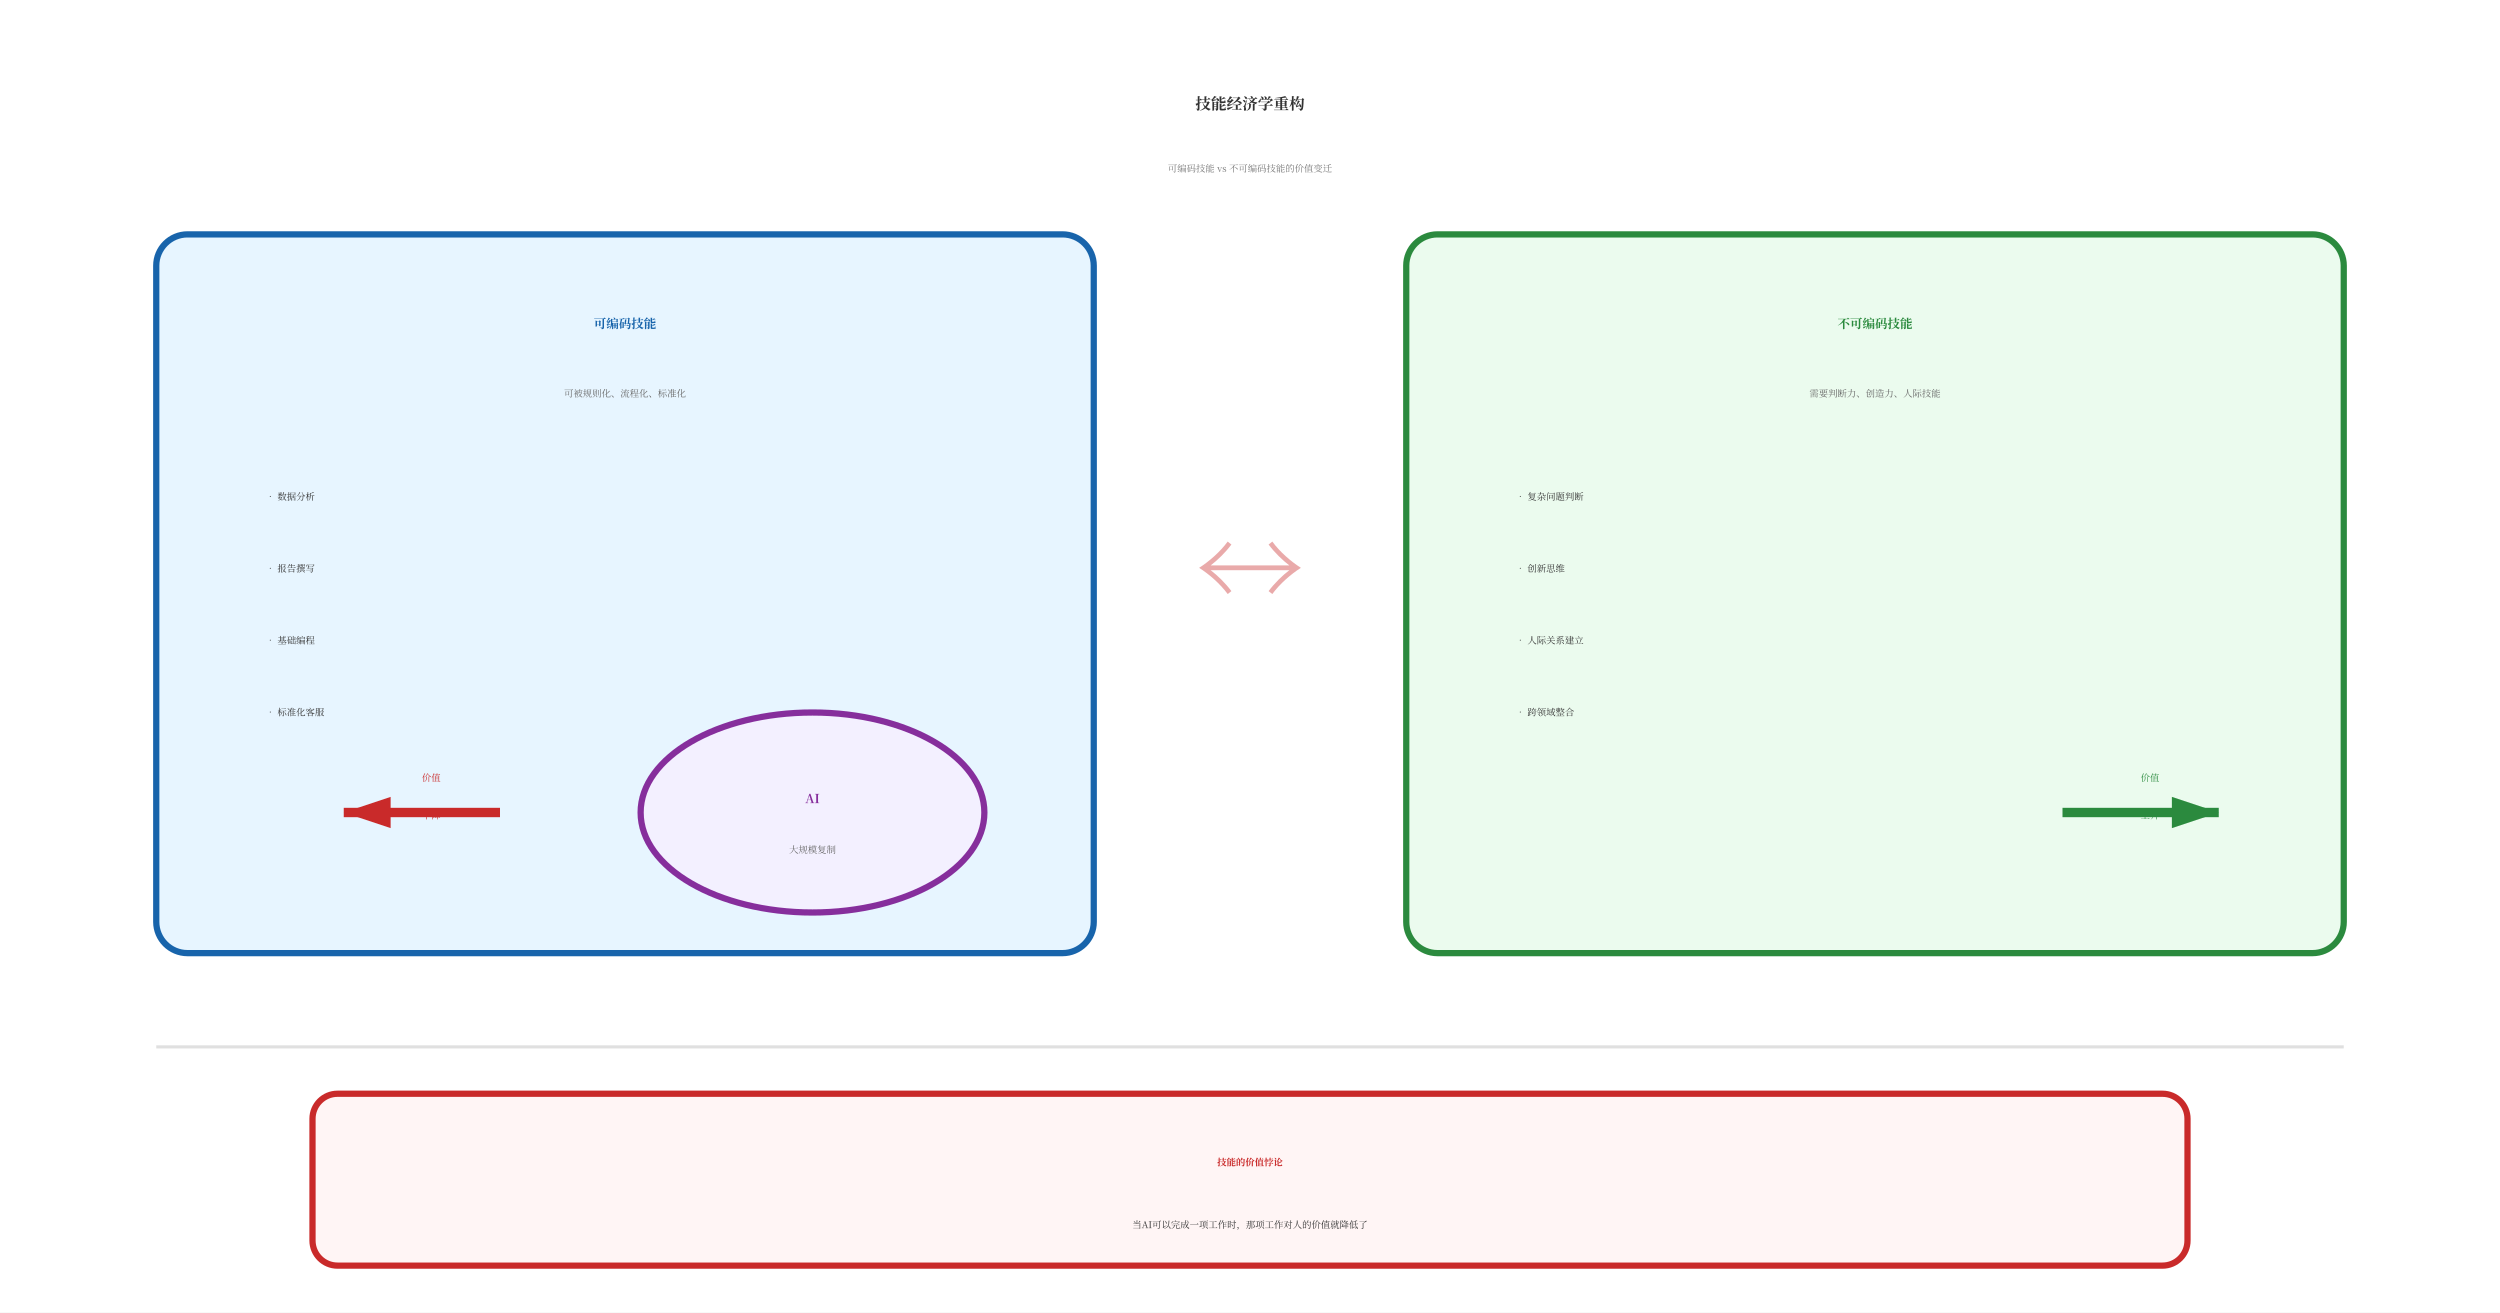
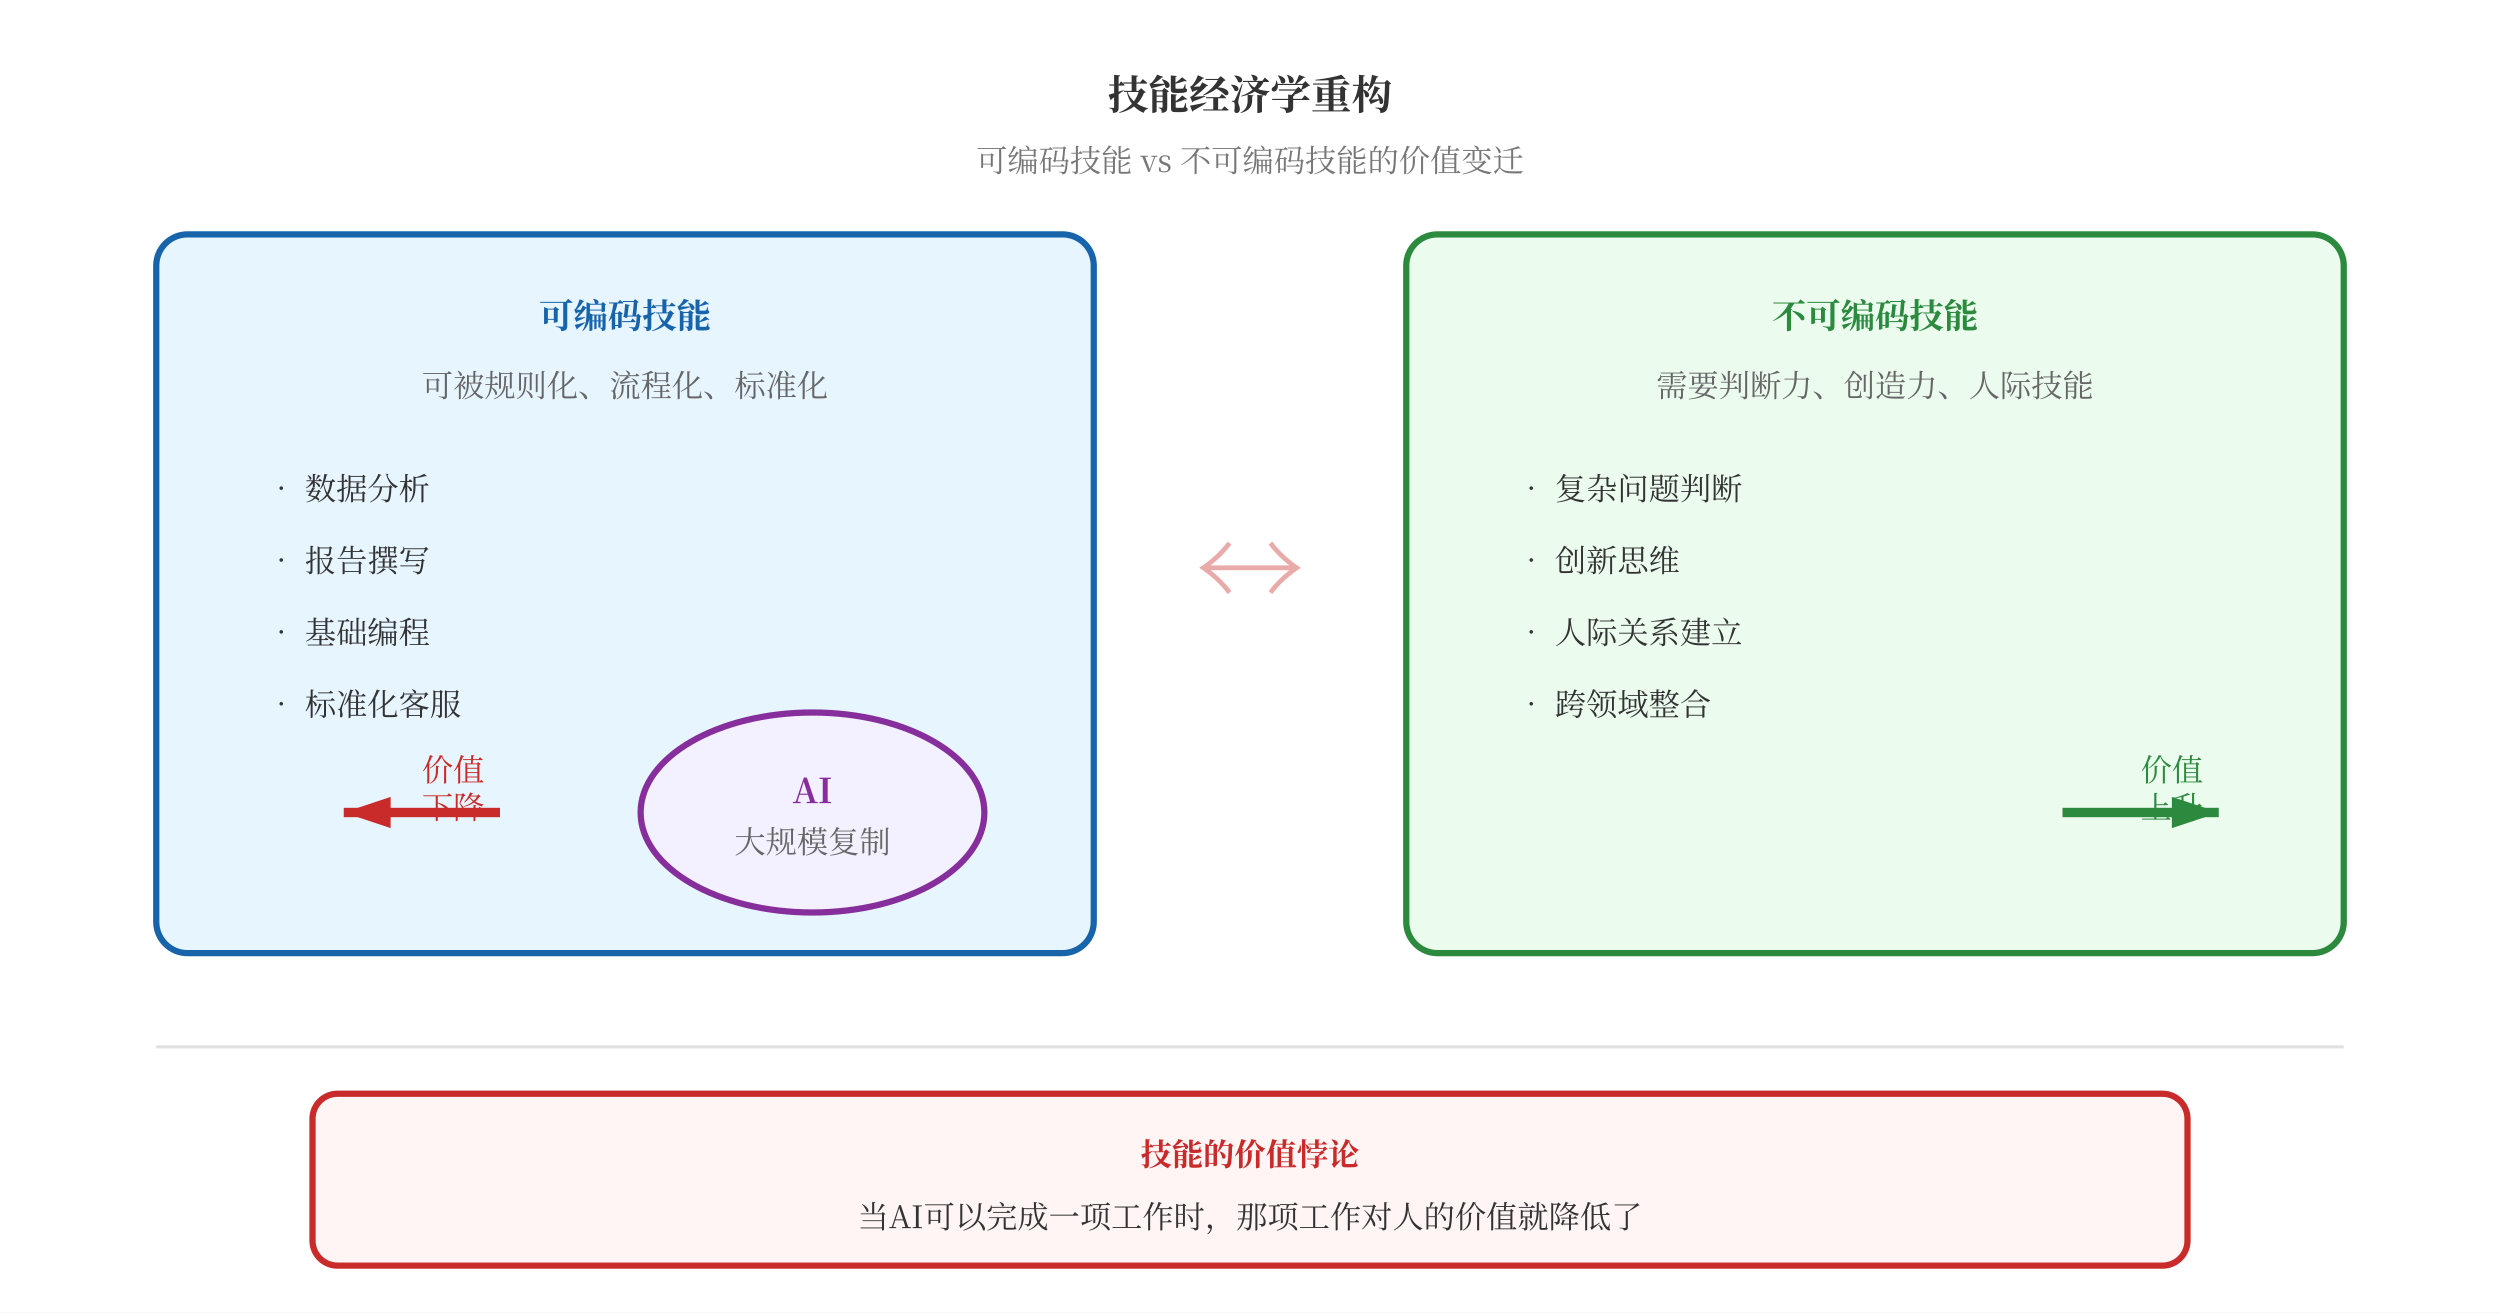
<svg xmlns="http://www.w3.org/2000/svg" viewBox="0 0 800 420" style="font-family: 'Noto Serif CJK SC', serif; background: #fefefe;">
  <rect width="800" height="420" fill="white" />
-   <text x="400" y="35" text-anchor="middle" font-size="5" font-weight="bold" fill="#333">技能经济学重构</text>
-   <text x="400" y="55" text-anchor="middle" font-size="3" fill="#777">可编码技能 vs 不可编码技能的价值变迁</text>
+   <text x="400" y="35" text-anchor="middle" font-size="13" font-weight="bold" fill="#333">技能经济学重构</text>
+   <text x="400" y="55" text-anchor="middle" font-size="10" fill="#777">可编码技能 vs 不可编码技能的价值变迁</text>
  <rect x="50" y="75" width="300" height="230" rx="10" fill="#e7f5ff" stroke="#1864ab" stroke-width="2" />
-   <text x="200" y="105" text-anchor="middle" font-size="4" font-weight="bold" fill="#1864ab">可编码技能</text>
-   <text x="200" y="127" text-anchor="middle" font-size="3" fill="#666">可被规则化、流程化、标准化</text>
-   <text x="85" y="160" font-size="3" fill="#333">• 数据分析</text>
-   <text x="85" y="183" font-size="3" fill="#333">• 报告撰写</text>
-   <text x="85" y="206" font-size="3" fill="#333">• 基础编程</text>
-   <text x="85" y="229" font-size="3" fill="#333">• 标准化客服</text>
+   <text x="200" y="105" text-anchor="middle" font-size="11" font-weight="bold" fill="#1864ab">可编码技能</text>
+   <text x="200" y="127" text-anchor="middle" font-size="10" fill="#666">可被规则化、流程化、标准化</text>
+   <text x="85" y="160" font-size="10" fill="#333">• 数据分析</text>
+   <text x="85" y="183" font-size="10" fill="#333">• 报告撰写</text>
+   <text x="85" y="206" font-size="10" fill="#333">• 基础编程</text>
+   <text x="85" y="229" font-size="10" fill="#333">• 标准化客服</text>
  <ellipse cx="260" cy="260" rx="55" ry="32" fill="#f3f0ff" stroke="#862e9c" stroke-width="2" />
-   <text x="260" y="257" text-anchor="middle" font-size="4" font-weight="bold" fill="#862e9c">AI</text>
-   <text x="260" y="273" text-anchor="middle" font-size="3" fill="#666">大规模复制</text>
+   <text x="260" y="257" text-anchor="middle" font-size="11" font-weight="bold" fill="#862e9c">AI</text>
+   <text x="260" y="273" text-anchor="middle" font-size="10" fill="#666">大规模复制</text>
  <path d="M160 260 L110 260" fill="none" stroke="#c92a2a" stroke-width="3" />
  <polygon points="110,260 125,255 125,265" fill="#c92a2a" />
-   <text x="135" y="250" font-size="3" fill="#c92a2a">价值</text>
-   <text x="135" y="262" font-size="3" fill="#c92a2a">下降</text>
+   <text x="135" y="250" font-size="10" fill="#c92a2a">价值</text>
+   <text x="135" y="262" font-size="10" fill="#c92a2a">下降</text>
  <rect x="450" y="75" width="300" height="230" rx="10" fill="#ebfbee" stroke="#2b8a3e" stroke-width="2" />
-   <text x="600" y="105" text-anchor="middle" font-size="4" font-weight="bold" fill="#2b8a3e">不可编码技能</text>
-   <text x="600" y="127" text-anchor="middle" font-size="3" fill="#666">需要判断力、创造力、人际技能</text>
-   <text x="485" y="160" font-size="3" fill="#333">• 复杂问题判断</text>
-   <text x="485" y="183" font-size="3" fill="#333">• 创新思维</text>
-   <text x="485" y="206" font-size="3" fill="#333">• 人际关系建立</text>
-   <text x="485" y="229" font-size="3" fill="#333">• 跨领域整合</text>
+   <text x="600" y="105" text-anchor="middle" font-size="11" font-weight="bold" fill="#2b8a3e">不可编码技能</text>
+   <text x="600" y="127" text-anchor="middle" font-size="10" fill="#666">需要判断力、创造力、人际技能</text>
+   <text x="485" y="160" font-size="10" fill="#333">• 复杂问题判断</text>
+   <text x="485" y="183" font-size="10" fill="#333">• 创新思维</text>
+   <text x="485" y="206" font-size="10" fill="#333">• 人际关系建立</text>
+   <text x="485" y="229" font-size="10" fill="#333">• 跨领域整合</text>
  <path d="M660 260 L710 260" fill="none" stroke="#2b8a3e" stroke-width="3" />
  <polygon points="710,260 695,255 695,265" fill="#2b8a3e" />
-   <text x="685" y="250" font-size="3" fill="#2b8a3e">价值</text>
-   <text x="685" y="262" font-size="3" fill="#2b8a3e">上升</text>
+   <text x="685" y="250" font-size="10" fill="#2b8a3e">价值</text>
+   <text x="685" y="262" font-size="10" fill="#2b8a3e">上升</text>
  <text x="400" y="195" text-anchor="middle" font-size="35" fill="#c92a2a" opacity="0.4">↔</text>
  <line x1="50" y1="335" x2="750" y2="335" stroke="#e0e0e0" stroke-width="1" />
  <rect x="100" y="350" width="600" height="55" rx="8" fill="#fff5f5" stroke="#c92a2a" stroke-width="2" />
-   <text x="400" y="373" text-anchor="middle" font-size="3" font-weight="bold" fill="#c92a2a">技能的价值悖论</text>
-   <text x="400" y="393" text-anchor="middle" font-size="3" fill="#333">当AI可以完成一项工作时，那项工作对人的价值就降低了</text>
+   <text x="400" y="373" text-anchor="middle" font-size="10" font-weight="bold" fill="#c92a2a">技能的价值悖论</text>
+   <text x="400" y="393" text-anchor="middle" font-size="10" fill="#333">当AI可以完成一项工作时，那项工作对人的价值就降低了</text>
</svg>
